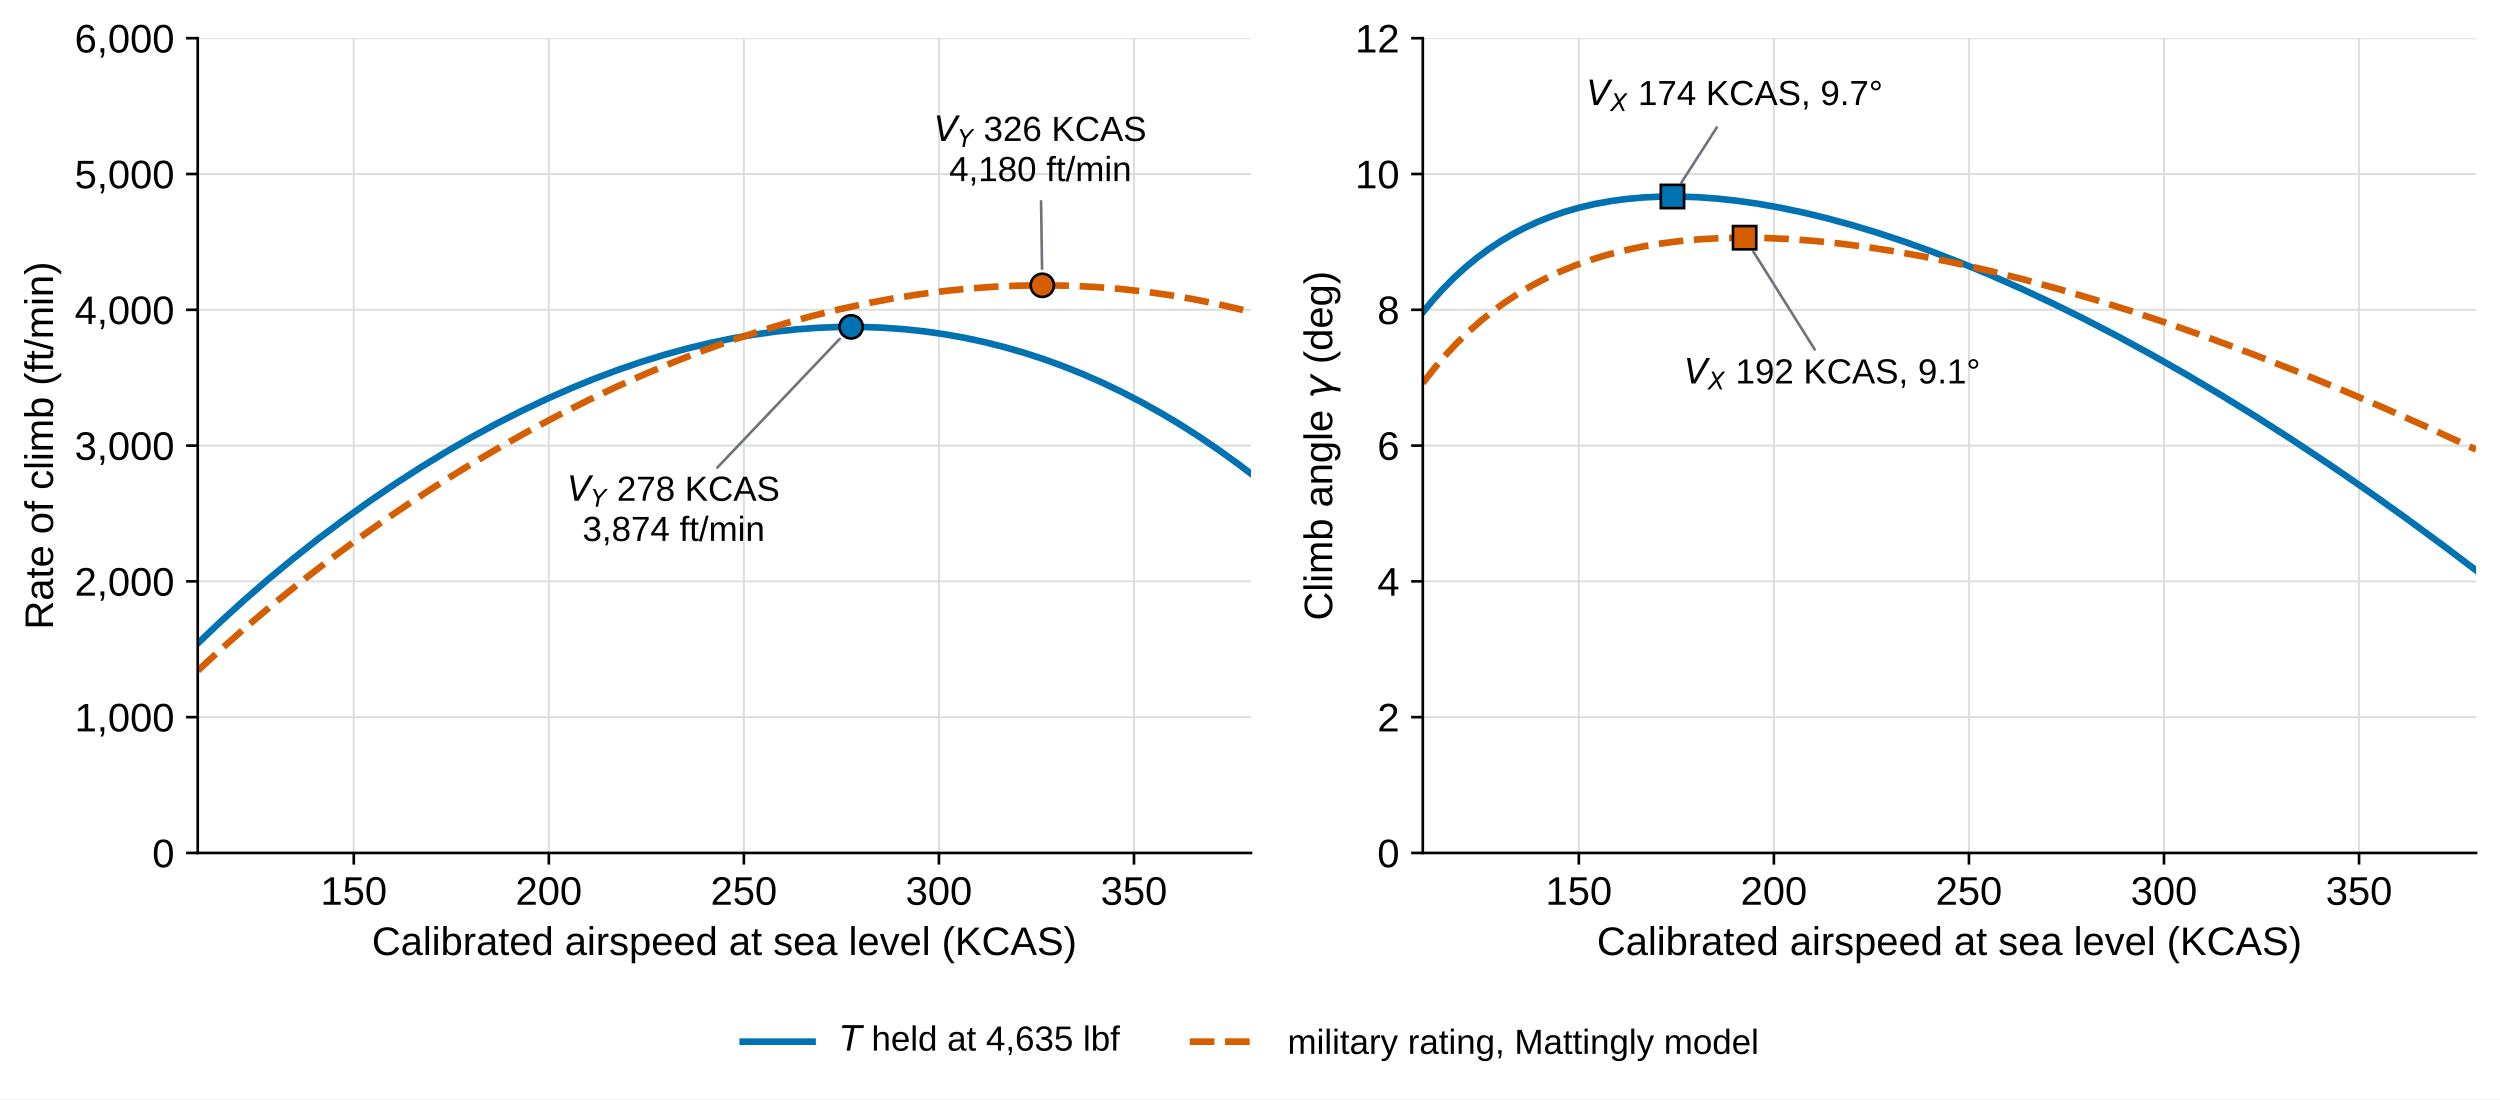
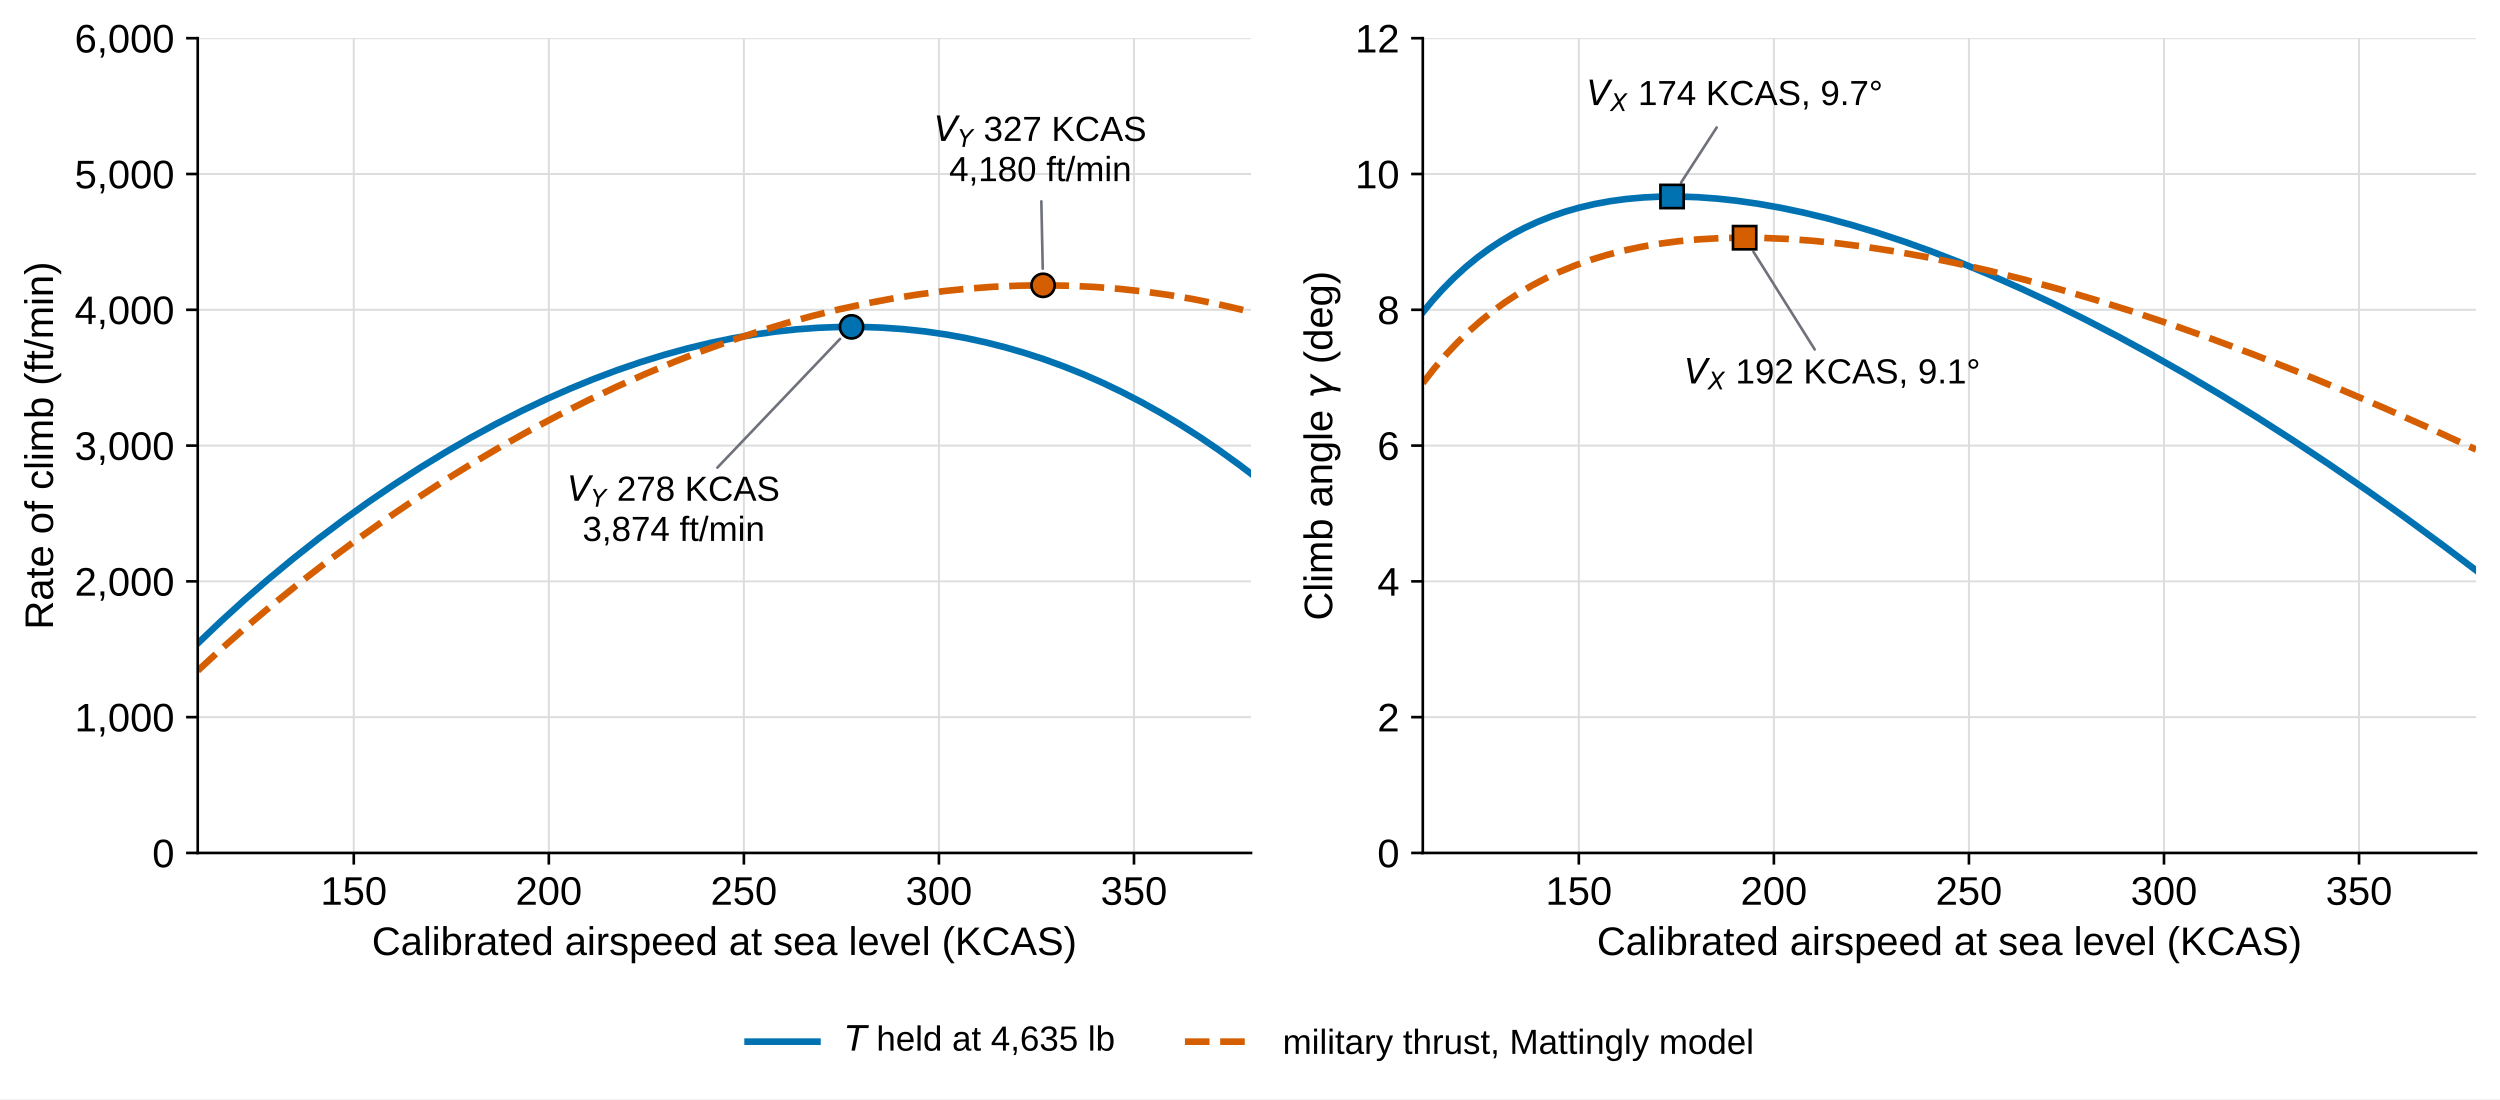
<svg xmlns="http://www.w3.org/2000/svg" xmlns:xlink="http://www.w3.org/1999/xlink" width="752.141pt" height="330.677pt" viewBox="0 0 752.141 330.677" version="1.1">
  <defs>
    <style type="text/css">*{stroke-linejoin: round; stroke-linecap: butt}</style>
  </defs>
  <g id="figure_1">
    <g id="patch_1">
      <path d="M 0 330.677  L 752.141 330.677  L 752.141 0  L 0 0  z " style="fill: #ffffff" />
    </g>
    <g id="axes_1">
      <g id="patch_2">
        <path d="M 59.487 256.614  L 376.374 256.614  L 376.374 11.495  L 59.487 11.495  z " style="fill: #ffffff" />
      </g>
      <g id="matplotlib.axis_1">
        <g id="xtick_1">
          <g id="line2d_1">
-             <path d="M 106.434 256.614  L 106.434 11.495  " clip-path="url(#p61f8235fe1)" style="fill: none; stroke: #dddddd; stroke-width: 0.6; stroke-linecap: square" />
+             <path d="M 106.434 256.614  L 106.434 11.495  " clip-path="url(#pca4130a27f)" style="fill: none; stroke: #dddddd; stroke-width: 0.6; stroke-linecap: square" />
          </g>
          <g id="line2d_2">
            <defs>
-               <path id="m73126b9c50" d="M 0 0  L 0 3.5  " style="stroke: #000000; stroke-width: 0.8" />
+               <path id="m8aacdf42f2" d="M 0 0  L 0 3.5  " style="stroke: #000000; stroke-width: 0.8" />
            </defs>
            <g>
-               <use xlink:href="#m73126b9c50" x="106.434" y="256.614" style="stroke: #000000; stroke-width: 0.8" />
+               <use xlink:href="#m8aacdf42f2" x="106.434" y="256.614" style="stroke: #000000; stroke-width: 0.8" />
            </g>
          </g>
          <g id="text_1">
            <text style="font-size: 12px; font-family: 'Arial', 'Helvetica', 'DejaVu Sans', sans-serif; text-anchor: middle" x="106.434" y="272.204" transform="rotate(-0 106.4337 272.2038)">150</text>
          </g>
        </g>
        <g id="xtick_2">
          <g id="line2d_3">
-             <path d="M 165.116 256.614  L 165.116 11.495  " clip-path="url(#p61f8235fe1)" style="fill: none; stroke: #dddddd; stroke-width: 0.6; stroke-linecap: square" />
+             <path d="M 165.116 256.614  L 165.116 11.495  " clip-path="url(#pca4130a27f)" style="fill: none; stroke: #dddddd; stroke-width: 0.6; stroke-linecap: square" />
          </g>
          <g id="line2d_4">
            <g>
-               <use xlink:href="#m73126b9c50" x="165.116" y="256.614" style="stroke: #000000; stroke-width: 0.8" />
+               <use xlink:href="#m8aacdf42f2" x="165.116" y="256.614" style="stroke: #000000; stroke-width: 0.8" />
            </g>
          </g>
          <g id="text_2">
            <text style="font-size: 12px; font-family: 'Arial', 'Helvetica', 'DejaVu Sans', sans-serif; text-anchor: middle" x="165.116" y="272.204" transform="rotate(-0 165.1165 272.2038)">200</text>
          </g>
        </g>
        <g id="xtick_3">
          <g id="line2d_5">
-             <path d="M 223.799 256.614  L 223.799 11.495  " clip-path="url(#p61f8235fe1)" style="fill: none; stroke: #dddddd; stroke-width: 0.6; stroke-linecap: square" />
+             <path d="M 223.799 256.614  L 223.799 11.495  " clip-path="url(#pca4130a27f)" style="fill: none; stroke: #dddddd; stroke-width: 0.6; stroke-linecap: square" />
          </g>
          <g id="line2d_6">
            <g>
-               <use xlink:href="#m73126b9c50" x="223.799" y="256.614" style="stroke: #000000; stroke-width: 0.8" />
+               <use xlink:href="#m8aacdf42f2" x="223.799" y="256.614" style="stroke: #000000; stroke-width: 0.8" />
            </g>
          </g>
          <g id="text_3">
            <text style="font-size: 12px; font-family: 'Arial', 'Helvetica', 'DejaVu Sans', sans-serif; text-anchor: middle" x="223.799" y="272.204" transform="rotate(-0 223.7992 272.2038)">250</text>
          </g>
        </g>
        <g id="xtick_4">
          <g id="line2d_7">
-             <path d="M 282.482 256.614  L 282.482 11.495  " clip-path="url(#p61f8235fe1)" style="fill: none; stroke: #dddddd; stroke-width: 0.6; stroke-linecap: square" />
+             <path d="M 282.482 256.614  L 282.482 11.495  " clip-path="url(#pca4130a27f)" style="fill: none; stroke: #dddddd; stroke-width: 0.6; stroke-linecap: square" />
          </g>
          <g id="line2d_8">
            <g>
-               <use xlink:href="#m73126b9c50" x="282.482" y="256.614" style="stroke: #000000; stroke-width: 0.8" />
+               <use xlink:href="#m8aacdf42f2" x="282.482" y="256.614" style="stroke: #000000; stroke-width: 0.8" />
            </g>
          </g>
          <g id="text_4">
            <text style="font-size: 12px; font-family: 'Arial', 'Helvetica', 'DejaVu Sans', sans-serif; text-anchor: middle" x="282.482" y="272.204" transform="rotate(-0 282.482 272.2038)">300</text>
          </g>
        </g>
        <g id="xtick_5">
          <g id="line2d_9">
-             <path d="M 341.165 256.614  L 341.165 11.495  " clip-path="url(#p61f8235fe1)" style="fill: none; stroke: #dddddd; stroke-width: 0.6; stroke-linecap: square" />
+             <path d="M 341.165 256.614  L 341.165 11.495  " clip-path="url(#pca4130a27f)" style="fill: none; stroke: #dddddd; stroke-width: 0.6; stroke-linecap: square" />
          </g>
          <g id="line2d_10">
            <g>
-               <use xlink:href="#m73126b9c50" x="341.165" y="256.614" style="stroke: #000000; stroke-width: 0.8" />
+               <use xlink:href="#m8aacdf42f2" x="341.165" y="256.614" style="stroke: #000000; stroke-width: 0.8" />
            </g>
          </g>
          <g id="text_5">
            <text style="font-size: 12px; font-family: 'Arial', 'Helvetica', 'DejaVu Sans', sans-serif; text-anchor: middle" x="341.165" y="272.204" transform="rotate(-0 341.1647 272.2038)">350</text>
          </g>
        </g>
        <g id="text_6">
          <text style="font-size: 12px; font-family: 'Arial', 'Helvetica', 'DejaVu Sans', sans-serif; text-anchor: middle" x="217.931" y="287.324" transform="rotate(-0 217.9309 287.3244)">Calibrated airspeed at sea level (KCAS)</text>
        </g>
      </g>
      <g id="matplotlib.axis_2">
        <g id="ytick_1">
          <g id="line2d_11">
-             <path d="M 59.487 256.614  L 376.374 256.614  " clip-path="url(#p61f8235fe1)" style="fill: none; stroke: #dddddd; stroke-width: 0.6; stroke-linecap: square" />
+             <path d="M 59.487 256.614  L 376.374 256.614  " clip-path="url(#pca4130a27f)" style="fill: none; stroke: #dddddd; stroke-width: 0.6; stroke-linecap: square" />
          </g>
          <g id="line2d_12">
            <defs>
-               <path id="m9582da959f" d="M 0 0  L -3.5 0  " style="stroke: #000000; stroke-width: 0.8" />
+               <path id="m90aae5ec3a" d="M 0 0  L -3.5 0  " style="stroke: #000000; stroke-width: 0.8" />
            </defs>
            <g>
-               <use xlink:href="#m9582da959f" x="59.487" y="256.614" style="stroke: #000000; stroke-width: 0.8" />
+               <use xlink:href="#m90aae5ec3a" x="59.487" y="256.614" style="stroke: #000000; stroke-width: 0.8" />
            </g>
          </g>
          <g id="text_7">
            <text style="font-size: 12px; font-family: 'Arial', 'Helvetica', 'DejaVu Sans', sans-serif; text-anchor: end" x="52.487" y="260.909" transform="rotate(-0 52.4875 260.9091)">0</text>
          </g>
        </g>
        <g id="ytick_2">
          <g id="line2d_13">
-             <path d="M 59.487 215.761  L 376.374 215.761  " clip-path="url(#p61f8235fe1)" style="fill: none; stroke: #dddddd; stroke-width: 0.6; stroke-linecap: square" />
+             <path d="M 59.487 215.761  L 376.374 215.761  " clip-path="url(#pca4130a27f)" style="fill: none; stroke: #dddddd; stroke-width: 0.6; stroke-linecap: square" />
          </g>
          <g id="line2d_14">
            <g>
-               <use xlink:href="#m9582da959f" x="59.487" y="215.761" style="stroke: #000000; stroke-width: 0.8" />
+               <use xlink:href="#m90aae5ec3a" x="59.487" y="215.761" style="stroke: #000000; stroke-width: 0.8" />
            </g>
          </g>
          <g id="text_8">
            <text style="font-size: 12px; font-family: 'Arial', 'Helvetica', 'DejaVu Sans', sans-serif; text-anchor: end" x="52.487" y="220.056" transform="rotate(-0 52.4875 220.0558)">1,000</text>
          </g>
        </g>
        <g id="ytick_3">
          <g id="line2d_15">
-             <path d="M 59.487 174.908  L 376.374 174.908  " clip-path="url(#p61f8235fe1)" style="fill: none; stroke: #dddddd; stroke-width: 0.6; stroke-linecap: square" />
+             <path d="M 59.487 174.908  L 376.374 174.908  " clip-path="url(#pca4130a27f)" style="fill: none; stroke: #dddddd; stroke-width: 0.6; stroke-linecap: square" />
          </g>
          <g id="line2d_16">
            <g>
-               <use xlink:href="#m9582da959f" x="59.487" y="174.908" style="stroke: #000000; stroke-width: 0.8" />
+               <use xlink:href="#m90aae5ec3a" x="59.487" y="174.908" style="stroke: #000000; stroke-width: 0.8" />
            </g>
          </g>
          <g id="text_9">
            <text style="font-size: 12px; font-family: 'Arial', 'Helvetica', 'DejaVu Sans', sans-serif; text-anchor: end" x="52.487" y="179.203" transform="rotate(-0 52.4875 179.2025)">2,000</text>
          </g>
        </g>
        <g id="ytick_4">
          <g id="line2d_17">
-             <path d="M 59.487 134.055  L 376.374 134.055  " clip-path="url(#p61f8235fe1)" style="fill: none; stroke: #dddddd; stroke-width: 0.6; stroke-linecap: square" />
+             <path d="M 59.487 134.055  L 376.374 134.055  " clip-path="url(#pca4130a27f)" style="fill: none; stroke: #dddddd; stroke-width: 0.6; stroke-linecap: square" />
          </g>
          <g id="line2d_18">
            <g>
-               <use xlink:href="#m9582da959f" x="59.487" y="134.055" style="stroke: #000000; stroke-width: 0.8" />
+               <use xlink:href="#m90aae5ec3a" x="59.487" y="134.055" style="stroke: #000000; stroke-width: 0.8" />
            </g>
          </g>
          <g id="text_10">
            <text style="font-size: 12px; font-family: 'Arial', 'Helvetica', 'DejaVu Sans', sans-serif; text-anchor: end" x="52.487" y="138.349" transform="rotate(-0 52.4875 138.3493)">3,000</text>
          </g>
        </g>
        <g id="ytick_5">
          <g id="line2d_19">
-             <path d="M 59.487 93.201  L 376.374 93.201  " clip-path="url(#p61f8235fe1)" style="fill: none; stroke: #dddddd; stroke-width: 0.6; stroke-linecap: square" />
+             <path d="M 59.487 93.201  L 376.374 93.201  " clip-path="url(#pca4130a27f)" style="fill: none; stroke: #dddddd; stroke-width: 0.6; stroke-linecap: square" />
          </g>
          <g id="line2d_20">
            <g>
-               <use xlink:href="#m9582da959f" x="59.487" y="93.201" style="stroke: #000000; stroke-width: 0.8" />
+               <use xlink:href="#m90aae5ec3a" x="59.487" y="93.201" style="stroke: #000000; stroke-width: 0.8" />
            </g>
          </g>
          <g id="text_11">
            <text style="font-size: 12px; font-family: 'Arial', 'Helvetica', 'DejaVu Sans', sans-serif; text-anchor: end" x="52.487" y="97.496" transform="rotate(-0 52.4875 97.49596)">4,000</text>
          </g>
        </g>
        <g id="ytick_6">
          <g id="line2d_21">
-             <path d="M 59.487 52.348  L 376.374 52.348  " clip-path="url(#p61f8235fe1)" style="fill: none; stroke: #dddddd; stroke-width: 0.6; stroke-linecap: square" />
+             <path d="M 59.487 52.348  L 376.374 52.348  " clip-path="url(#pca4130a27f)" style="fill: none; stroke: #dddddd; stroke-width: 0.6; stroke-linecap: square" />
          </g>
          <g id="line2d_22">
            <g>
-               <use xlink:href="#m9582da959f" x="59.487" y="52.348" style="stroke: #000000; stroke-width: 0.8" />
+               <use xlink:href="#m90aae5ec3a" x="59.487" y="52.348" style="stroke: #000000; stroke-width: 0.8" />
            </g>
          </g>
          <g id="text_12">
            <text style="font-size: 12px; font-family: 'Arial', 'Helvetica', 'DejaVu Sans', sans-serif; text-anchor: end" x="52.487" y="56.643" transform="rotate(-0 52.4875 56.64267)">5,000</text>
          </g>
        </g>
        <g id="ytick_7">
          <g id="line2d_23">
-             <path d="M 59.487 11.495  L 376.374 11.495  " clip-path="url(#p61f8235fe1)" style="fill: none; stroke: #dddddd; stroke-width: 0.6; stroke-linecap: square" />
+             <path d="M 59.487 11.495  L 376.374 11.495  " clip-path="url(#pca4130a27f)" style="fill: none; stroke: #dddddd; stroke-width: 0.6; stroke-linecap: square" />
          </g>
          <g id="line2d_24">
            <g>
-               <use xlink:href="#m9582da959f" x="59.487" y="11.495" style="stroke: #000000; stroke-width: 0.8" />
+               <use xlink:href="#m90aae5ec3a" x="59.487" y="11.495" style="stroke: #000000; stroke-width: 0.8" />
            </g>
          </g>
          <g id="text_13">
            <text style="font-size: 12px; font-family: 'Arial', 'Helvetica', 'DejaVu Sans', sans-serif; text-anchor: end" x="52.487" y="15.789" transform="rotate(-0 52.4875 15.78937)">6,000</text>
          </g>
        </g>
        <g id="text_14">
          <text style="font-size: 12px; font-family: 'Arial', 'Helvetica', 'DejaVu Sans', sans-serif; text-anchor: middle" x="15.936" y="134.055" transform="rotate(-90 15.93562 134.0546)">Rate of climb (ft/min)</text>
        </g>
      </g>
      <g id="line2d_25">
-         <path d="M 59.487 193.575  L 66.529 186.863  L 73.571 180.464  L 80.613 174.353  L 88.242 168.037  L 95.871 162.021  L 103.5 156.29  L 111.128 150.834  L 118.757 145.648  L 126.386 140.725  L 134.015 136.063  L 141.643 131.66  L 149.272 127.517  L 156.901 123.635  L 164.53 120.014  L 171.572 116.906  L 178.613 114.026  L 185.655 111.376  L 192.697 108.96  L 199.739 106.78  L 206.781 104.841  L 213.823 103.146  L 220.278 101.81  L 226.733 100.686  L 233.188 99.777  L 239.644 99.086  L 246.099 98.617  L 252.554 98.373  L 259.009 98.359  L 265.464 98.577  L 271.919 99.031  L 278.374 99.725  L 284.829 100.663  L 290.698 101.731  L 296.566 103.007  L 302.434 104.493  L 308.302 106.193  L 314.171 108.109  L 320.039 110.245  L 325.907 112.603  L 331.775 115.187  L 337.644 118  L 343.512 121.044  L 349.38 124.323  L 355.249 127.84  L 361.117 131.597  L 366.985 135.599  L 372.853 139.848  L 376.374 142.517  L 376.374 142.517  " clip-path="url(#p61f8235fe1)" style="fill: none; stroke: #0072b2; stroke-width: 2; stroke-linecap: square" />
+         <path d="M 59.487 193.575  L 66.529 186.863  L 73.571 180.464  L 80.613 174.353  L 88.242 168.037  L 95.871 162.021  L 103.5 156.29  L 111.128 150.834  L 118.757 145.648  L 126.386 140.725  L 134.015 136.063  L 141.643 131.66  L 149.272 127.517  L 156.901 123.635  L 164.53 120.014  L 171.572 116.906  L 178.613 114.026  L 185.655 111.376  L 192.697 108.96  L 199.739 106.78  L 206.781 104.841  L 213.823 103.146  L 220.278 101.81  L 226.733 100.686  L 233.188 99.777  L 239.644 99.086  L 246.099 98.617  L 252.554 98.373  L 259.009 98.359  L 265.464 98.577  L 271.919 99.031  L 278.374 99.725  L 284.829 100.663  L 290.698 101.731  L 296.566 103.007  L 302.434 104.493  L 308.302 106.193  L 314.171 108.109  L 320.039 110.245  L 325.907 112.603  L 331.775 115.187  L 337.644 118  L 343.512 121.044  L 349.38 124.323  L 355.249 127.84  L 361.117 131.597  L 366.985 135.599  L 372.853 139.848  L 376.374 142.517  L 376.374 142.517  " clip-path="url(#pca4130a27f)" style="fill: none; stroke: #0072b2; stroke-width: 2; stroke-linecap: square" />
      </g>
      <g id="line2d_26">
-         <path d="M 59.487 201.785  L 66.529 195.285  L 74.158 188.552  L 81.787 182.111  L 90.003 175.472  L 98.218 169.117  L 106.434 163.029  L 115.236 156.785  L 124.039 150.819  L 132.841 145.119  L 141.643 139.68  L 150.446 134.497  L 159.248 129.567  L 168.051 124.889  L 176.853 120.462  L 185.655 116.288  L 194.458 112.368  L 203.26 108.703  L 211.476 105.516  L 219.691 102.556  L 227.907 99.826  L 236.123 97.329  L 244.338 95.067  L 252.554 93.045  L 260.769 91.266  L 268.398 89.833  L 276.027 88.615  L 283.656 87.615  L 291.284 86.834  L 298.913 86.277  L 306.542 85.945  L 314.171 85.842  L 321.799 85.97  L 329.428 86.333  L 337.057 86.932  L 344.686 87.771  L 351.728 88.761  L 358.77 89.959  L 365.811 91.368  L 372.853 92.99  L 376.374 93.881  L 376.374 93.881  " clip-path="url(#p61f8235fe1)" style="fill: none; stroke-dasharray: 7.4,3.2; stroke-dashoffset: 0; stroke: #d55e00; stroke-width: 2" />
+         <path d="M 59.487 201.785  L 66.529 195.285  L 74.158 188.552  L 81.787 182.111  L 90.003 175.472  L 98.218 169.117  L 106.434 163.029  L 115.236 156.785  L 124.039 150.819  L 132.841 145.119  L 141.643 139.68  L 150.446 134.497  L 159.248 129.567  L 168.051 124.889  L 176.853 120.462  L 185.655 116.288  L 194.458 112.368  L 203.26 108.703  L 211.476 105.516  L 219.691 102.556  L 227.907 99.826  L 236.123 97.329  L 244.338 95.067  L 252.554 93.045  L 260.769 91.266  L 268.398 89.833  L 276.027 88.615  L 283.656 87.615  L 291.284 86.834  L 298.913 86.277  L 306.542 85.945  L 314.171 85.842  L 321.799 85.97  L 329.428 86.333  L 337.057 86.932  L 344.686 87.771  L 351.728 88.761  L 358.77 89.959  L 365.811 91.368  L 372.853 92.99  L 376.374 93.881  L 376.374 93.881  " clip-path="url(#pca4130a27f)" style="fill: none; stroke-dasharray: 7.4,3.2; stroke-dashoffset: 0; stroke: #d55e00; stroke-width: 2" />
      </g>
      <g id="patch_3">
        <path d="M 59.487 256.614  L 59.487 11.495  " style="fill: none; stroke: #000000; stroke-width: 0.8; stroke-linejoin: miter; stroke-linecap: square" />
      </g>
      <g id="patch_4">
        <path d="M 59.487 256.614  L 376.374 256.614  " style="fill: none; stroke: #000000; stroke-width: 0.8; stroke-linejoin: miter; stroke-linecap: square" />
      </g>
      <g id="patch_5">
-         <path d="M 215.804 140.676  Q 234.217 121.317 252.631 101.957  " style="fill: none; stroke: #6f727b; stroke-width: 0.8; stroke-linecap: round" />
+         <path d="M 215.828 140.682  Q 234.284 121.32 252.741 101.958  " style="fill: none; stroke: #6f727b; stroke-width: 0.8; stroke-linecap: round" />
      </g>
      <g id="text_15">
        <g transform="translate(170.7009 151.6428)">
          <text>
            <tspan x="0" y="-0.984" style="font-style: oblique; font-size: 10.5px; font-family: 'DejaVu Sans'">V</tspan>
            <tspan x="7.183" y="0.82" style="font-style: oblique; font-size: 7.35px; font-family: 'DejaVu Sans'">Y</tspan>
            <tspan x="11.973" y="-0.984" style="font-size: 10.5px; font-family: 'Arial'"> </tspan>
            <tspan x="14.891" y="-0.984" style="font-size: 10.5px; font-family: 'Arial'">2</tspan>
            <tspan x="20.73" y="-0.984" style="font-size: 10.5px; font-family: 'Arial'">7</tspan>
            <tspan x="26.57" y="-0.984" style="font-size: 10.5px; font-family: 'Arial'">8</tspan>
            <tspan x="32.409" y="-0.984" style="font-size: 10.5px; font-family: 'Arial'"> </tspan>
            <tspan x="35.327" y="-0.984" style="font-size: 10.5px; font-family: 'Arial'">K</tspan>
            <tspan x="42.33" y="-0.984" style="font-size: 10.5px; font-family: 'Arial'">C</tspan>
            <tspan x="49.913" y="-0.984" style="font-size: 10.5px; font-family: 'Arial'">A</tspan>
            <tspan x="56.916" y="-0.984" style="font-size: 10.5px; font-family: 'Arial'">S</tspan>
          </text>
        </g>
        <text style="font-size: 10.5px; font-family: 'Arial', 'Helvetica', 'DejaVu Sans', sans-serif" transform="translate(175.2438 162.7485)">3,874 ft/min</text>
      </g>
      <g id="patch_6">
-         <path d="M 313.21 60.578  Q 313.36 70.71 313.51 80.842  " style="fill: none; stroke: #6f727b; stroke-width: 0.8; stroke-linecap: round" />
+         <path d="M 313.295 60.578  Q 313.505 70.71 313.715 80.842  " style="fill: none; stroke: #6f727b; stroke-width: 0.8; stroke-linecap: round" />
      </g>
      <g id="text_16">
        <g transform="translate(281.0245 43.38154)">
          <text>
            <tspan x="0" y="-0.984" style="font-style: oblique; font-size: 10.5px; font-family: 'DejaVu Sans'">V</tspan>
            <tspan x="7.183" y="0.82" style="font-style: oblique; font-size: 7.35px; font-family: 'DejaVu Sans'">Y</tspan>
            <tspan x="11.973" y="-0.984" style="font-size: 10.5px; font-family: 'Arial'"> </tspan>
            <tspan x="14.891" y="-0.984" style="font-size: 10.5px; font-family: 'Arial'">3</tspan>
            <tspan x="20.73" y="-0.984" style="font-size: 10.5px; font-family: 'Arial'">2</tspan>
-             <tspan x="26.57" y="-0.984" style="font-size: 10.5px; font-family: 'Arial'">6</tspan>
+             <tspan x="26.57" y="-0.984" style="font-size: 10.5px; font-family: 'Arial'">7</tspan>
            <tspan x="32.409" y="-0.984" style="font-size: 10.5px; font-family: 'Arial'"> </tspan>
            <tspan x="35.327" y="-0.984" style="font-size: 10.5px; font-family: 'Arial'">K</tspan>
            <tspan x="42.33" y="-0.984" style="font-size: 10.5px; font-family: 'Arial'">C</tspan>
            <tspan x="49.913" y="-0.984" style="font-size: 10.5px; font-family: 'Arial'">A</tspan>
            <tspan x="56.916" y="-0.984" style="font-size: 10.5px; font-family: 'Arial'">S</tspan>
          </text>
        </g>
        <text style="font-size: 10.5px; font-family: 'Arial', 'Helvetica', 'DejaVu Sans', sans-serif" transform="translate(285.5674 54.48726)">4,180 ft/min</text>
      </g>
      <g id="line2d_27">
        <defs>
-           <path id="mc4066e8167" d="M 0 3.5  C 0.928 3.5 1.819 3.131 2.475 2.475  C 3.131 1.819 3.5 0.928 3.5 0  C 3.5 -0.928 3.131 -1.819 2.475 -2.475  C 1.819 -3.131 0.928 -3.5 0 -3.5  C -0.928 -3.5 -1.819 -3.131 -2.475 -2.475  C -3.131 -1.819 -3.5 -0.928 -3.5 0  C -3.5 0.928 -3.131 1.819 -2.475 2.475  C -1.819 3.131 -0.928 3.5 0 3.5  z " style="stroke: #000000; stroke-width: 0.8" />
+           <path id="ma7993cc51a" d="M 0 3.5  C 0.928 3.5 1.819 3.131 2.475 2.475  C 3.131 1.819 3.5 0.928 3.5 0  C 3.5 -0.928 3.131 -1.819 2.475 -2.475  C 1.819 -3.131 0.928 -3.5 0 -3.5  C -0.928 -3.5 -1.819 -3.131 -2.475 -2.475  C -3.131 -1.819 -3.5 -0.928 -3.5 0  C -3.5 0.928 -3.131 1.819 -2.475 2.475  C -1.819 3.131 -0.928 3.5 0 3.5  z " style="stroke: #000000; stroke-width: 0.8" />
        </defs>
-         <g clip-path="url(#p61f8235fe1)">
-           <use xlink:href="#mc4066e8167" x="256.075" y="98.337" style="fill: #0072b2; stroke: #000000; stroke-width: 0.8" />
+         <g clip-path="url(#pca4130a27f)">
+           <use xlink:href="#ma7993cc51a" x="256.192" y="98.337" style="fill: #0072b2; stroke: #000000; stroke-width: 0.8" />
        </g>
      </g>
      <g id="line2d_28">
        <defs>
-           <path id="m5ef2c2a5c1" d="M 0 3.5  C 0.928 3.5 1.819 3.131 2.475 2.475  C 3.131 1.819 3.5 0.928 3.5 0  C 3.5 -0.928 3.131 -1.819 2.475 -2.475  C 1.819 -3.131 0.928 -3.5 0 -3.5  C -0.928 -3.5 -1.819 -3.131 -2.475 -2.475  C -3.131 -1.819 -3.5 -0.928 -3.5 0  C -3.5 0.928 -3.131 1.819 -2.475 2.475  C -1.819 3.131 -0.928 3.5 0 3.5  z " style="stroke: #000000; stroke-width: 0.8" />
+           <path id="mc8c16265e6" d="M 0 3.5  C 0.928 3.5 1.819 3.131 2.475 2.475  C 3.131 1.819 3.5 0.928 3.5 0  C 3.5 -0.928 3.131 -1.819 2.475 -2.475  C 1.819 -3.131 0.928 -3.5 0 -3.5  C -0.928 -3.5 -1.819 -3.131 -2.475 -2.475  C -3.131 -1.819 -3.5 -0.928 -3.5 0  C -3.5 0.928 -3.131 1.819 -2.475 2.475  C -1.819 3.131 -0.928 3.5 0 3.5  z " style="stroke: #000000; stroke-width: 0.8" />
        </defs>
-         <g clip-path="url(#p61f8235fe1)">
-           <use xlink:href="#m5ef2c2a5c1" x="313.584" y="85.842" style="fill: #d55e00; stroke: #000000; stroke-width: 0.8" />
+         <g clip-path="url(#pca4130a27f)">
+           <use xlink:href="#mc8c16265e6" x="313.819" y="85.842" style="fill: #d55e00; stroke: #000000; stroke-width: 0.8" />
        </g>
      </g>
    </g>
    <g id="axes_2">
      <g id="patch_7">
        <path d="M 428.054 256.614  L 744.941 256.614  L 744.941 11.495  L 428.054 11.495  z " style="fill: #ffffff" />
      </g>
      <g id="matplotlib.axis_3">
        <g id="xtick_6">
          <g id="line2d_29">
-             <path d="M 475.001 256.614  L 475.001 11.495  " clip-path="url(#pa162a2e619)" style="fill: none; stroke: #dddddd; stroke-width: 0.6; stroke-linecap: square" />
+             <path d="M 475.001 256.614  L 475.001 11.495  " clip-path="url(#pbc2a907ba7)" style="fill: none; stroke: #dddddd; stroke-width: 0.6; stroke-linecap: square" />
          </g>
          <g id="line2d_30">
            <g>
-               <use xlink:href="#m73126b9c50" x="475.001" y="256.614" style="stroke: #000000; stroke-width: 0.8" />
+               <use xlink:href="#m8aacdf42f2" x="475.001" y="256.614" style="stroke: #000000; stroke-width: 0.8" />
            </g>
          </g>
          <g id="text_17">
            <text style="font-size: 12px; font-family: 'Arial', 'Helvetica', 'DejaVu Sans', sans-serif; text-anchor: middle" x="475.001" y="272.204" transform="rotate(-0 475.0006 272.2038)">150</text>
          </g>
        </g>
        <g id="xtick_7">
          <g id="line2d_31">
-             <path d="M 533.683 256.614  L 533.683 11.495  " clip-path="url(#pa162a2e619)" style="fill: none; stroke: #dddddd; stroke-width: 0.6; stroke-linecap: square" />
+             <path d="M 533.683 256.614  L 533.683 11.495  " clip-path="url(#pbc2a907ba7)" style="fill: none; stroke: #dddddd; stroke-width: 0.6; stroke-linecap: square" />
          </g>
          <g id="line2d_32">
            <g>
-               <use xlink:href="#m73126b9c50" x="533.683" y="256.614" style="stroke: #000000; stroke-width: 0.8" />
+               <use xlink:href="#m8aacdf42f2" x="533.683" y="256.614" style="stroke: #000000; stroke-width: 0.8" />
            </g>
          </g>
          <g id="text_18">
            <text style="font-size: 12px; font-family: 'Arial', 'Helvetica', 'DejaVu Sans', sans-serif; text-anchor: middle" x="533.683" y="272.204" transform="rotate(-0 533.6833 272.2038)">200</text>
          </g>
        </g>
        <g id="xtick_8">
          <g id="line2d_33">
-             <path d="M 592.366 256.614  L 592.366 11.495  " clip-path="url(#pa162a2e619)" style="fill: none; stroke: #dddddd; stroke-width: 0.6; stroke-linecap: square" />
+             <path d="M 592.366 256.614  L 592.366 11.495  " clip-path="url(#pbc2a907ba7)" style="fill: none; stroke: #dddddd; stroke-width: 0.6; stroke-linecap: square" />
          </g>
          <g id="line2d_34">
            <g>
-               <use xlink:href="#m73126b9c50" x="592.366" y="256.614" style="stroke: #000000; stroke-width: 0.8" />
+               <use xlink:href="#m8aacdf42f2" x="592.366" y="256.614" style="stroke: #000000; stroke-width: 0.8" />
            </g>
          </g>
          <g id="text_19">
            <text style="font-size: 12px; font-family: 'Arial', 'Helvetica', 'DejaVu Sans', sans-serif; text-anchor: middle" x="592.366" y="272.204" transform="rotate(-0 592.3661 272.2038)">250</text>
          </g>
        </g>
        <g id="xtick_9">
          <g id="line2d_35">
-             <path d="M 651.049 256.614  L 651.049 11.495  " clip-path="url(#pa162a2e619)" style="fill: none; stroke: #dddddd; stroke-width: 0.6; stroke-linecap: square" />
+             <path d="M 651.049 256.614  L 651.049 11.495  " clip-path="url(#pbc2a907ba7)" style="fill: none; stroke: #dddddd; stroke-width: 0.6; stroke-linecap: square" />
          </g>
          <g id="line2d_36">
            <g>
-               <use xlink:href="#m73126b9c50" x="651.049" y="256.614" style="stroke: #000000; stroke-width: 0.8" />
+               <use xlink:href="#m8aacdf42f2" x="651.049" y="256.614" style="stroke: #000000; stroke-width: 0.8" />
            </g>
          </g>
          <g id="text_20">
            <text style="font-size: 12px; font-family: 'Arial', 'Helvetica', 'DejaVu Sans', sans-serif; text-anchor: middle" x="651.049" y="272.204" transform="rotate(-0 651.0488 272.2038)">300</text>
          </g>
        </g>
        <g id="xtick_10">
          <g id="line2d_37">
-             <path d="M 709.732 256.614  L 709.732 11.495  " clip-path="url(#pa162a2e619)" style="fill: none; stroke: #dddddd; stroke-width: 0.6; stroke-linecap: square" />
+             <path d="M 709.732 256.614  L 709.732 11.495  " clip-path="url(#pbc2a907ba7)" style="fill: none; stroke: #dddddd; stroke-width: 0.6; stroke-linecap: square" />
          </g>
          <g id="line2d_38">
            <g>
-               <use xlink:href="#m73126b9c50" x="709.732" y="256.614" style="stroke: #000000; stroke-width: 0.8" />
+               <use xlink:href="#m8aacdf42f2" x="709.732" y="256.614" style="stroke: #000000; stroke-width: 0.8" />
            </g>
          </g>
          <g id="text_21">
            <text style="font-size: 12px; font-family: 'Arial', 'Helvetica', 'DejaVu Sans', sans-serif; text-anchor: middle" x="709.732" y="272.204" transform="rotate(-0 709.7316 272.2038)">350</text>
          </g>
        </g>
        <g id="text_22">
          <text style="font-size: 12px; font-family: 'Arial', 'Helvetica', 'DejaVu Sans', sans-serif; text-anchor: middle" x="586.498" y="287.324" transform="rotate(-0 586.4978 287.3244)">Calibrated airspeed at sea level (KCAS)</text>
        </g>
      </g>
      <g id="matplotlib.axis_4">
        <g id="ytick_8">
          <g id="line2d_39">
-             <path d="M 428.054 256.614  L 744.941 256.614  " clip-path="url(#pa162a2e619)" style="fill: none; stroke: #dddddd; stroke-width: 0.6; stroke-linecap: square" />
+             <path d="M 428.054 256.614  L 744.941 256.614  " clip-path="url(#pbc2a907ba7)" style="fill: none; stroke: #dddddd; stroke-width: 0.6; stroke-linecap: square" />
          </g>
          <g id="line2d_40">
            <g>
-               <use xlink:href="#m9582da959f" x="428.054" y="256.614" style="stroke: #000000; stroke-width: 0.8" />
+               <use xlink:href="#m90aae5ec3a" x="428.054" y="256.614" style="stroke: #000000; stroke-width: 0.8" />
            </g>
          </g>
          <g id="text_23">
            <text style="font-size: 12px; font-family: 'Arial', 'Helvetica', 'DejaVu Sans', sans-serif; text-anchor: end" x="421.054" y="260.909" transform="rotate(-0 421.0544 260.9091)">0</text>
          </g>
        </g>
        <g id="ytick_9">
          <g id="line2d_41">
-             <path d="M 428.054 215.761  L 744.941 215.761  " clip-path="url(#pa162a2e619)" style="fill: none; stroke: #dddddd; stroke-width: 0.6; stroke-linecap: square" />
+             <path d="M 428.054 215.761  L 744.941 215.761  " clip-path="url(#pbc2a907ba7)" style="fill: none; stroke: #dddddd; stroke-width: 0.6; stroke-linecap: square" />
          </g>
          <g id="line2d_42">
            <g>
-               <use xlink:href="#m9582da959f" x="428.054" y="215.761" style="stroke: #000000; stroke-width: 0.8" />
+               <use xlink:href="#m90aae5ec3a" x="428.054" y="215.761" style="stroke: #000000; stroke-width: 0.8" />
            </g>
          </g>
          <g id="text_24">
            <text style="font-size: 12px; font-family: 'Arial', 'Helvetica', 'DejaVu Sans', sans-serif; text-anchor: end" x="421.054" y="220.056" transform="rotate(-0 421.0544 220.0558)">2</text>
          </g>
        </g>
        <g id="ytick_10">
          <g id="line2d_43">
-             <path d="M 428.054 174.908  L 744.941 174.908  " clip-path="url(#pa162a2e619)" style="fill: none; stroke: #dddddd; stroke-width: 0.6; stroke-linecap: square" />
+             <path d="M 428.054 174.908  L 744.941 174.908  " clip-path="url(#pbc2a907ba7)" style="fill: none; stroke: #dddddd; stroke-width: 0.6; stroke-linecap: square" />
          </g>
          <g id="line2d_44">
            <g>
-               <use xlink:href="#m9582da959f" x="428.054" y="174.908" style="stroke: #000000; stroke-width: 0.8" />
+               <use xlink:href="#m90aae5ec3a" x="428.054" y="174.908" style="stroke: #000000; stroke-width: 0.8" />
            </g>
          </g>
          <g id="text_25">
            <text style="font-size: 12px; font-family: 'Arial', 'Helvetica', 'DejaVu Sans', sans-serif; text-anchor: end" x="421.054" y="179.203" transform="rotate(-0 421.0544 179.2025)">4</text>
          </g>
        </g>
        <g id="ytick_11">
          <g id="line2d_45">
-             <path d="M 428.054 134.055  L 744.941 134.055  " clip-path="url(#pa162a2e619)" style="fill: none; stroke: #dddddd; stroke-width: 0.6; stroke-linecap: square" />
+             <path d="M 428.054 134.055  L 744.941 134.055  " clip-path="url(#pbc2a907ba7)" style="fill: none; stroke: #dddddd; stroke-width: 0.6; stroke-linecap: square" />
          </g>
          <g id="line2d_46">
            <g>
-               <use xlink:href="#m9582da959f" x="428.054" y="134.055" style="stroke: #000000; stroke-width: 0.8" />
+               <use xlink:href="#m90aae5ec3a" x="428.054" y="134.055" style="stroke: #000000; stroke-width: 0.8" />
            </g>
          </g>
          <g id="text_26">
            <text style="font-size: 12px; font-family: 'Arial', 'Helvetica', 'DejaVu Sans', sans-serif; text-anchor: end" x="421.054" y="138.349" transform="rotate(-0 421.0544 138.3493)">6</text>
          </g>
        </g>
        <g id="ytick_12">
          <g id="line2d_47">
-             <path d="M 428.054 93.201  L 744.941 93.201  " clip-path="url(#pa162a2e619)" style="fill: none; stroke: #dddddd; stroke-width: 0.6; stroke-linecap: square" />
+             <path d="M 428.054 93.201  L 744.941 93.201  " clip-path="url(#pbc2a907ba7)" style="fill: none; stroke: #dddddd; stroke-width: 0.6; stroke-linecap: square" />
          </g>
          <g id="line2d_48">
            <g>
-               <use xlink:href="#m9582da959f" x="428.054" y="93.201" style="stroke: #000000; stroke-width: 0.8" />
+               <use xlink:href="#m90aae5ec3a" x="428.054" y="93.201" style="stroke: #000000; stroke-width: 0.8" />
            </g>
          </g>
          <g id="text_27">
            <text style="font-size: 12px; font-family: 'Arial', 'Helvetica', 'DejaVu Sans', sans-serif; text-anchor: end" x="421.054" y="97.496" transform="rotate(-0 421.0544 97.49596)">8</text>
          </g>
        </g>
        <g id="ytick_13">
          <g id="line2d_49">
-             <path d="M 428.054 52.348  L 744.941 52.348  " clip-path="url(#pa162a2e619)" style="fill: none; stroke: #dddddd; stroke-width: 0.6; stroke-linecap: square" />
+             <path d="M 428.054 52.348  L 744.941 52.348  " clip-path="url(#pbc2a907ba7)" style="fill: none; stroke: #dddddd; stroke-width: 0.6; stroke-linecap: square" />
          </g>
          <g id="line2d_50">
            <g>
-               <use xlink:href="#m9582da959f" x="428.054" y="52.348" style="stroke: #000000; stroke-width: 0.8" />
+               <use xlink:href="#m90aae5ec3a" x="428.054" y="52.348" style="stroke: #000000; stroke-width: 0.8" />
            </g>
          </g>
          <g id="text_28">
            <text style="font-size: 12px; font-family: 'Arial', 'Helvetica', 'DejaVu Sans', sans-serif; text-anchor: end" x="421.054" y="56.643" transform="rotate(-0 421.0544 56.64267)">10</text>
          </g>
        </g>
        <g id="ytick_14">
          <g id="line2d_51">
-             <path d="M 428.054 11.495  L 744.941 11.495  " clip-path="url(#pa162a2e619)" style="fill: none; stroke: #dddddd; stroke-width: 0.6; stroke-linecap: square" />
+             <path d="M 428.054 11.495  L 744.941 11.495  " clip-path="url(#pbc2a907ba7)" style="fill: none; stroke: #dddddd; stroke-width: 0.6; stroke-linecap: square" />
          </g>
          <g id="line2d_52">
            <g>
-               <use xlink:href="#m9582da959f" x="428.054" y="11.495" style="stroke: #000000; stroke-width: 0.8" />
+               <use xlink:href="#m90aae5ec3a" x="428.054" y="11.495" style="stroke: #000000; stroke-width: 0.8" />
            </g>
          </g>
          <g id="text_29">
            <text style="font-size: 12px; font-family: 'Arial', 'Helvetica', 'DejaVu Sans', sans-serif; text-anchor: end" x="421.054" y="15.789" transform="rotate(-0 421.0544 15.78937)">12</text>
          </g>
        </g>
        <g id="text_30">
          <g transform="translate(401.0681 186.6746) rotate(-90)">
            <text>
              <tspan x="0" y="-0.266" style="font-size: 12px; font-family: 'Arial'">C</tspan>
              <tspan x="8.666" y="-0.266" style="font-size: 12px; font-family: 'Arial'">l</tspan>
              <tspan x="11.332" y="-0.266" style="font-size: 12px; font-family: 'Arial'">i</tspan>
              <tspan x="13.998" y="-0.266" style="font-size: 12px; font-family: 'Arial'">m</tspan>
              <tspan x="23.994" y="-0.266" style="font-size: 12px; font-family: 'Arial'">b</tspan>
              <tspan x="30.668" y="-0.266" style="font-size: 12px; font-family: 'Arial'"> </tspan>
              <tspan x="34.002" y="-0.266" style="font-size: 12px; font-family: 'Arial'">a</tspan>
              <tspan x="40.676" y="-0.266" style="font-size: 12px; font-family: 'Arial'">n</tspan>
              <tspan x="47.35" y="-0.266" style="font-size: 12px; font-family: 'Arial'">g</tspan>
              <tspan x="54.023" y="-0.266" style="font-size: 12px; font-family: 'Arial'">l</tspan>
              <tspan x="56.689" y="-0.266" style="font-size: 12px; font-family: 'Arial'">e</tspan>
              <tspan x="63.363" y="-0.266" style="font-size: 12px; font-family: 'Arial'"> </tspan>
              <tspan x="73.799" y="-0.266" style="font-size: 12px; font-family: 'Arial'"> </tspan>
              <tspan x="77.133" y="-0.266" style="font-size: 12px; font-family: 'Arial'">(</tspan>
              <tspan x="81.129" y="-0.266" style="font-size: 12px; font-family: 'Arial'">d</tspan>
              <tspan x="87.803" y="-0.266" style="font-size: 12px; font-family: 'Arial'">e</tspan>
              <tspan x="94.477" y="-0.266" style="font-size: 12px; font-family: 'Arial'">g</tspan>
              <tspan x="101.15" y="-0.266" style="font-size: 12px; font-family: 'Arial'">)</tspan>
              <tspan x="66.697" y="-0.266" style="font-style: oblique; font-size: 12px; font-family: 'DejaVu Sans'">γ</tspan>
            </text>
          </g>
        </g>
      </g>
      <g id="line2d_53">
-         <path d="M 428.054 93.97  L 430.989 90.406  L 433.923 87.136  L 437.444 83.57  L 440.965 80.358  L 444.486 77.469  L 448.007 74.874  L 451.527 72.548  L 455.048 70.469  L 458.569 68.617  L 462.677 66.719  L 466.785 65.082  L 470.893 63.682  L 475.001 62.501  L 479.695 61.397  L 484.39 60.533  L 489.084 59.89  L 494.366 59.408  L 499.647 59.161  L 504.929 59.131  L 510.797 59.331  L 516.665 59.758  L 522.534 60.394  L 528.989 61.317  L 535.444 62.458  L 542.486 63.932  L 549.528 65.631  L 557.156 67.706  L 564.785 70.01  L 573.001 72.732  L 581.216 75.687  L 590.019 79.099  L 598.821 82.751  L 608.21 86.899  L 617.6 91.294  L 626.989 95.925  L 636.965 101.096  L 646.941 106.515  L 657.504 112.513  L 668.067 118.771  L 678.63 125.282  L 689.779 132.422  L 700.929 139.831  L 712.079 147.502  L 723.815 155.856  L 735.552 164.492  L 744.941 171.6  L 744.941 171.6  " clip-path="url(#pa162a2e619)" style="fill: none; stroke: #0072b2; stroke-width: 2; stroke-linecap: square" />
+         <path d="M 428.054 93.97  L 430.989 90.406  L 433.923 87.136  L 437.444 83.57  L 440.965 80.358  L 444.486 77.469  L 448.007 74.874  L 451.527 72.548  L 455.048 70.469  L 458.569 68.617  L 462.677 66.719  L 466.785 65.082  L 470.893 63.682  L 475.001 62.501  L 479.695 61.397  L 484.39 60.533  L 489.084 59.89  L 494.366 59.408  L 499.647 59.161  L 504.929 59.131  L 510.797 59.331  L 516.665 59.758  L 522.534 60.394  L 528.989 61.317  L 535.444 62.458  L 542.486 63.932  L 549.528 65.631  L 557.156 67.706  L 564.785 70.01  L 573.001 72.732  L 581.216 75.687  L 590.019 79.099  L 598.821 82.751  L 608.21 86.899  L 617.6 91.294  L 626.989 95.925  L 636.965 101.096  L 646.941 106.515  L 657.504 112.513  L 668.067 118.771  L 678.63 125.282  L 689.779 132.422  L 700.929 139.831  L 712.079 147.502  L 723.815 155.856  L 735.552 164.492  L 744.941 171.6  L 744.941 171.6  " clip-path="url(#pbc2a907ba7)" style="fill: none; stroke: #0072b2; stroke-width: 2; stroke-linecap: square" />
      </g>
      <g id="line2d_54">
-         <path d="M 428.054 115.263  L 431.575 110.746  L 435.096 106.638  L 438.617 102.9  L 442.138 99.497  L 445.659 96.399  L 449.18 93.579  L 452.701 91.012  L 456.809 88.309  L 460.917 85.892  L 465.025 83.735  L 469.132 81.814  L 473.827 79.883  L 478.522 78.207  L 483.216 76.764  L 488.498 75.392  L 493.779 74.262  L 499.061 73.353  L 504.929 72.578  L 510.797 72.028  L 517.252 71.659  L 523.707 71.516  L 530.749 71.593  L 537.791 71.892  L 545.42 72.444  L 553.049 73.214  L 561.264 74.266  L 570.067 75.628  L 578.869 77.213  L 588.258 79.132  L 598.234 81.407  L 608.21 83.909  L 618.773 86.787  L 629.923 90.063  L 641.073 93.569  L 652.809 97.492  L 665.133 101.852  L 677.456 106.445  L 690.366 111.494  L 703.863 117.017  L 717.36 122.78  L 731.444 129.034  L 744.941 135.25  L 744.941 135.25  " clip-path="url(#pa162a2e619)" style="fill: none; stroke-dasharray: 7.4,3.2; stroke-dashoffset: 0; stroke: #d55e00; stroke-width: 2" />
+         <path d="M 428.054 115.263  L 431.575 110.746  L 435.096 106.638  L 438.617 102.9  L 442.138 99.497  L 445.659 96.399  L 449.18 93.579  L 452.701 91.012  L 456.809 88.309  L 460.917 85.892  L 465.025 83.735  L 469.132 81.814  L 473.827 79.883  L 478.522 78.207  L 483.216 76.764  L 488.498 75.392  L 493.779 74.262  L 499.061 73.353  L 504.929 72.578  L 510.797 72.028  L 517.252 71.659  L 523.707 71.516  L 530.749 71.593  L 537.791 71.892  L 545.42 72.444  L 553.049 73.214  L 561.264 74.266  L 570.067 75.628  L 578.869 77.213  L 588.258 79.132  L 598.234 81.407  L 608.21 83.909  L 618.773 86.787  L 629.923 90.063  L 641.073 93.569  L 652.809 97.492  L 665.133 101.852  L 677.456 106.445  L 690.366 111.494  L 703.863 117.017  L 717.36 122.78  L 731.444 129.034  L 744.941 135.25  L 744.941 135.25  " clip-path="url(#pbc2a907ba7)" style="fill: none; stroke-dasharray: 7.4,3.2; stroke-dashoffset: 0; stroke: #d55e00; stroke-width: 2" />
      </g>
      <g id="patch_8">
        <path d="M 428.054 256.614  L 428.054 11.495  " style="fill: none; stroke: #000000; stroke-width: 0.8; stroke-linejoin: miter; stroke-linecap: square" />
      </g>
      <g id="patch_9">
        <path d="M 428.054 256.614  L 744.941 256.614  " style="fill: none; stroke: #000000; stroke-width: 0.8; stroke-linejoin: miter; stroke-linecap: square" />
      </g>
      <g id="patch_10">
-         <path d="M 516.498 38.363  Q 511.185 46.636 505.871 54.91  " style="fill: none; stroke: #6f727b; stroke-width: 0.8; stroke-linecap: round" />
+         <path d="M 516.468 38.357  Q 511.116 46.638 505.765 54.919  " style="fill: none; stroke: #6f727b; stroke-width: 0.8; stroke-linecap: round" />
      </g>
      <g id="text_31">
        <g transform="translate(477.3743 32.59308)">
          <text>
            <tspan x="0" y="-0.984" style="font-style: oblique; font-size: 10.5px; font-family: 'DejaVu Sans'">V</tspan>
            <tspan x="7.183" y="0.82" style="font-style: oblique; font-size: 7.35px; font-family: 'DejaVu Sans'">X</tspan>
            <tspan x="12.519" y="-0.984" style="font-size: 10.5px; font-family: 'Arial'"> </tspan>
            <tspan x="15.436" y="-0.984" style="font-size: 10.5px; font-family: 'Arial'">1</tspan>
            <tspan x="21.276" y="-0.984" style="font-size: 10.5px; font-family: 'Arial'">7</tspan>
            <tspan x="27.115" y="-0.984" style="font-size: 10.5px; font-family: 'Arial'">4</tspan>
            <tspan x="32.955" y="-0.984" style="font-size: 10.5px; font-family: 'Arial'"> </tspan>
            <tspan x="35.872" y="-0.984" style="font-size: 10.5px; font-family: 'Arial'">K</tspan>
            <tspan x="42.876" y="-0.984" style="font-size: 10.5px; font-family: 'Arial'">C</tspan>
            <tspan x="50.458" y="-0.984" style="font-size: 10.5px; font-family: 'Arial'">A</tspan>
            <tspan x="57.462" y="-0.984" style="font-size: 10.5px; font-family: 'Arial'">S</tspan>
            <tspan x="64.465" y="-0.984" style="font-size: 10.5px; font-family: 'Arial'">,</tspan>
            <tspan x="67.382" y="-0.984" style="font-size: 10.5px; font-family: 'Arial'"> </tspan>
            <tspan x="70.3" y="-0.984" style="font-size: 10.5px; font-family: 'Arial'">9</tspan>
            <tspan x="76.139" y="-0.984" style="font-size: 10.5px; font-family: 'Arial'">.</tspan>
            <tspan x="79.056" y="-0.984" style="font-size: 10.5px; font-family: 'Arial'">7</tspan>
            <tspan x="84.896" y="-0.984" style="font-size: 10.5px; font-family: 'Arial'">°</tspan>
          </text>
        </g>
      </g>
      <g id="patch_11">
        <path d="M 545.961 105.132  Q 536.75 90.442 527.539 75.752  " style="fill: none; stroke: #6f727b; stroke-width: 0.8; stroke-linecap: round" />
      </g>
      <g id="text_32">
        <g transform="translate(506.7157 116.3423)">
          <text>
            <tspan x="0" y="-0.984" style="font-style: oblique; font-size: 10.5px; font-family: 'DejaVu Sans'">V</tspan>
            <tspan x="7.183" y="0.82" style="font-style: oblique; font-size: 7.35px; font-family: 'DejaVu Sans'">X</tspan>
            <tspan x="12.519" y="-0.984" style="font-size: 10.5px; font-family: 'Arial'"> </tspan>
            <tspan x="15.436" y="-0.984" style="font-size: 10.5px; font-family: 'Arial'">1</tspan>
            <tspan x="21.276" y="-0.984" style="font-size: 10.5px; font-family: 'Arial'">9</tspan>
            <tspan x="27.115" y="-0.984" style="font-size: 10.5px; font-family: 'Arial'">2</tspan>
            <tspan x="32.955" y="-0.984" style="font-size: 10.5px; font-family: 'Arial'"> </tspan>
            <tspan x="35.872" y="-0.984" style="font-size: 10.5px; font-family: 'Arial'">K</tspan>
            <tspan x="42.876" y="-0.984" style="font-size: 10.5px; font-family: 'Arial'">C</tspan>
            <tspan x="50.458" y="-0.984" style="font-size: 10.5px; font-family: 'Arial'">A</tspan>
            <tspan x="57.462" y="-0.984" style="font-size: 10.5px; font-family: 'Arial'">S</tspan>
            <tspan x="64.465" y="-0.984" style="font-size: 10.5px; font-family: 'Arial'">,</tspan>
            <tspan x="67.382" y="-0.984" style="font-size: 10.5px; font-family: 'Arial'"> </tspan>
            <tspan x="70.3" y="-0.984" style="font-size: 10.5px; font-family: 'Arial'">9</tspan>
            <tspan x="76.139" y="-0.984" style="font-size: 10.5px; font-family: 'Arial'">.</tspan>
            <tspan x="79.056" y="-0.984" style="font-size: 10.5px; font-family: 'Arial'">1</tspan>
            <tspan x="84.896" y="-0.984" style="font-size: 10.5px; font-family: 'Arial'">°</tspan>
          </text>
        </g>
      </g>
      <g id="line2d_55">
        <defs>
-           <path id="m78d150d8a8" d="M -3.5 3.5  L 3.5 3.5  L 3.5 -3.5  L -3.5 -3.5  z " style="stroke: #000000; stroke-width: 0.8; stroke-linejoin: miter" />
+           <path id="m7b2483fd53" d="M -3.5 3.5  L 3.5 3.5  L 3.5 -3.5  L -3.5 -3.5  z " style="stroke: #000000; stroke-width: 0.8; stroke-linejoin: miter" />
        </defs>
-         <g clip-path="url(#pa162a2e619)">
-           <use xlink:href="#m78d150d8a8" x="503.168" y="59.118" style="fill: #0072b2; stroke: #000000; stroke-width: 0.8; stroke-linejoin: miter" />
+         <g clip-path="url(#pbc2a907ba7)">
+           <use xlink:href="#m7b2483fd53" x="503.051" y="59.118" style="fill: #0072b2; stroke: #000000; stroke-width: 0.8; stroke-linejoin: miter" />
        </g>
      </g>
      <g id="line2d_56">
        <defs>
-           <path id="m47f12b97b7" d="M -3.5 3.5  L 3.5 3.5  L 3.5 -3.5  L -3.5 -3.5  z " style="stroke: #000000; stroke-width: 0.8; stroke-linejoin: miter" />
+           <path id="m5fabc47471" d="M -3.5 3.5  L 3.5 3.5  L 3.5 -3.5  L -3.5 -3.5  z " style="stroke: #000000; stroke-width: 0.8; stroke-linejoin: miter" />
        </defs>
-         <g clip-path="url(#pa162a2e619)">
-           <use xlink:href="#m47f12b97b7" x="524.881" y="71.512" style="fill: #d55e00; stroke: #000000; stroke-width: 0.8; stroke-linejoin: miter" />
+         <g clip-path="url(#pbc2a907ba7)">
+           <use xlink:href="#m5fabc47471" x="524.881" y="71.512" style="fill: #d55e00; stroke: #000000; stroke-width: 0.8; stroke-linejoin: miter" />
        </g>
      </g>
    </g>
    <g id="legend_1">
      <g id="line2d_57">
-         <path d="M 223.455 313.392  L 233.955 313.392  L 244.455 313.392  " style="fill: none; stroke: #0072b2; stroke-width: 2; stroke-linecap: square" />
+         <path d="M 224.927 313.392  L 235.427 313.392  L 245.927 313.392  " style="fill: none; stroke: #0072b2; stroke-width: 2; stroke-linecap: square" />
      </g>
      <g id="text_33">
-         <g transform="translate(252.8549 317.0668)">
+         <g transform="translate(254.3273 317.0668)">
          <text>
            <tspan x="0" y="-0.984" style="font-style: oblique; font-size: 10.5px; font-family: 'DejaVu Sans'">T</tspan>
            <tspan x="6.414" y="-0.984" style="font-size: 10.5px; font-family: 'Arial'"> </tspan>
            <tspan x="9.331" y="-0.984" style="font-size: 10.5px; font-family: 'Arial'">h</tspan>
            <tspan x="15.171" y="-0.984" style="font-size: 10.5px; font-family: 'Arial'">e</tspan>
            <tspan x="21.01" y="-0.984" style="font-size: 10.5px; font-family: 'Arial'">l</tspan>
            <tspan x="23.343" y="-0.984" style="font-size: 10.5px; font-family: 'Arial'">d</tspan>
            <tspan x="29.183" y="-0.984" style="font-size: 10.5px; font-family: 'Arial'"> </tspan>
            <tspan x="32.1" y="-0.984" style="font-size: 10.5px; font-family: 'Arial'">a</tspan>
            <tspan x="37.939" y="-0.984" style="font-size: 10.5px; font-family: 'Arial'">t</tspan>
            <tspan x="40.857" y="-0.984" style="font-size: 10.5px; font-family: 'Arial'"> </tspan>
            <tspan x="43.774" y="-0.984" style="font-size: 10.5px; font-family: 'Arial'">4</tspan>
            <tspan x="49.614" y="-0.984" style="font-size: 10.5px; font-family: 'Arial'">,</tspan>
            <tspan x="52.531" y="-0.984" style="font-size: 10.5px; font-family: 'Arial'">6</tspan>
            <tspan x="58.37" y="-0.984" style="font-size: 10.5px; font-family: 'Arial'">3</tspan>
            <tspan x="64.21" y="-0.984" style="font-size: 10.5px; font-family: 'Arial'">5</tspan>
            <tspan x="70.05" y="-0.984" style="font-size: 10.5px; font-family: 'Arial'"> </tspan>
            <tspan x="72.967" y="-0.984" style="font-size: 10.5px; font-family: 'Arial'">l</tspan>
            <tspan x="75.3" y="-0.984" style="font-size: 10.5px; font-family: 'Arial'">b</tspan>
-             <tspan x="81.139" y="-0.984" style="font-size: 10.5px; font-family: 'Arial'">f</tspan>
          </text>
        </g>
      </g>
      <g id="line2d_58">
-         <path d="M 357.96 313.392  L 368.46 313.392  L 378.96 313.392  " style="fill: none; stroke-dasharray: 7.4,3.2; stroke-dashoffset: 0; stroke: #d55e00; stroke-width: 2" />
+         <path d="M 356.492 313.392  L 366.992 313.392  L 377.492 313.392  " style="fill: none; stroke-dasharray: 7.4,3.2; stroke-dashoffset: 0; stroke: #d55e00; stroke-width: 2" />
      </g>
      <g id="text_34">
-         <text style="font-size: 10.5px; font-family: 'Arial', 'Helvetica', 'DejaVu Sans', sans-serif; text-anchor: start" x="387.36" y="317.067" transform="rotate(-0 387.3599 317.0668)">military rating, Mattingly model</text>
+         <text style="font-size: 10.5px; font-family: 'Arial', 'Helvetica', 'DejaVu Sans', sans-serif; text-anchor: start" x="385.892" y="317.067" transform="rotate(-0 385.8923 317.0668)">military thrust, Mattingly model</text>
      </g>
    </g>
  </g>
  <defs>
-     <clipPath id="p61f8235fe1">
+     <clipPath id="pca4130a27f">
      <rect x="59.487" y="11.495" width="316.887" height="245.12" />
    </clipPath>
-     <clipPath id="pa162a2e619">
+     <clipPath id="pbc2a907ba7">
      <rect x="428.054" y="11.495" width="316.887" height="245.12" />
    </clipPath>
  </defs>
</svg>
